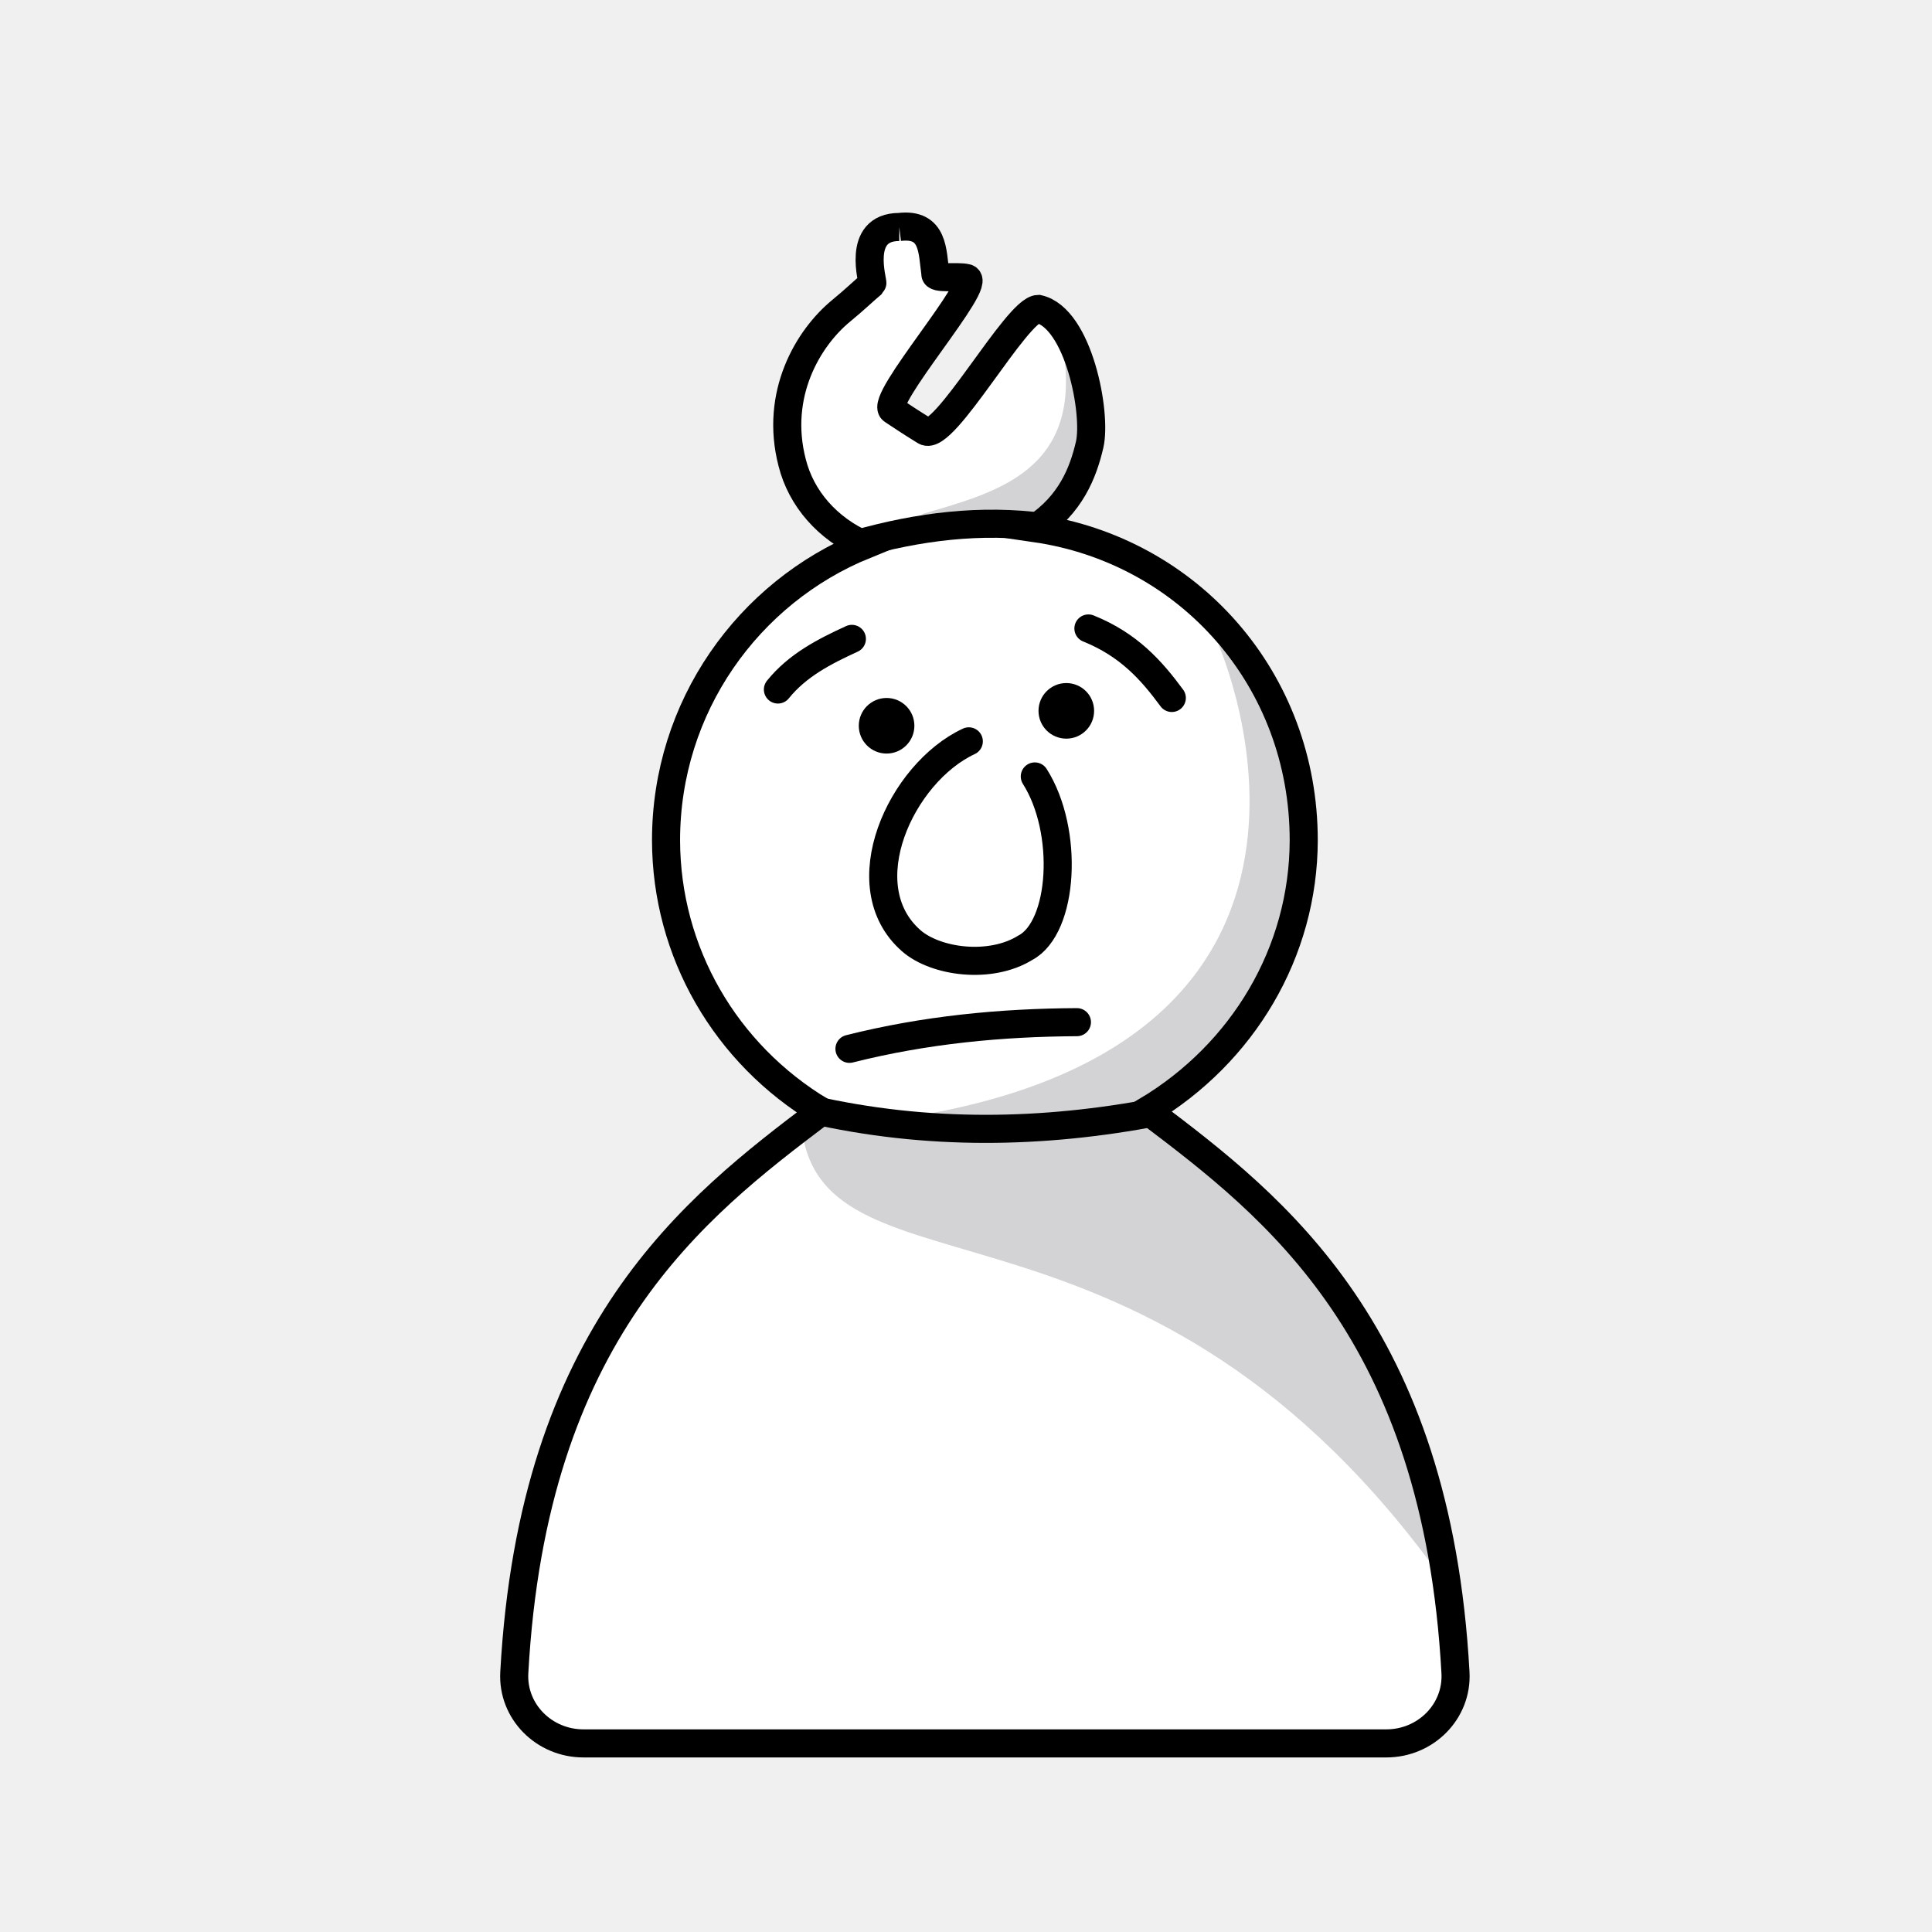
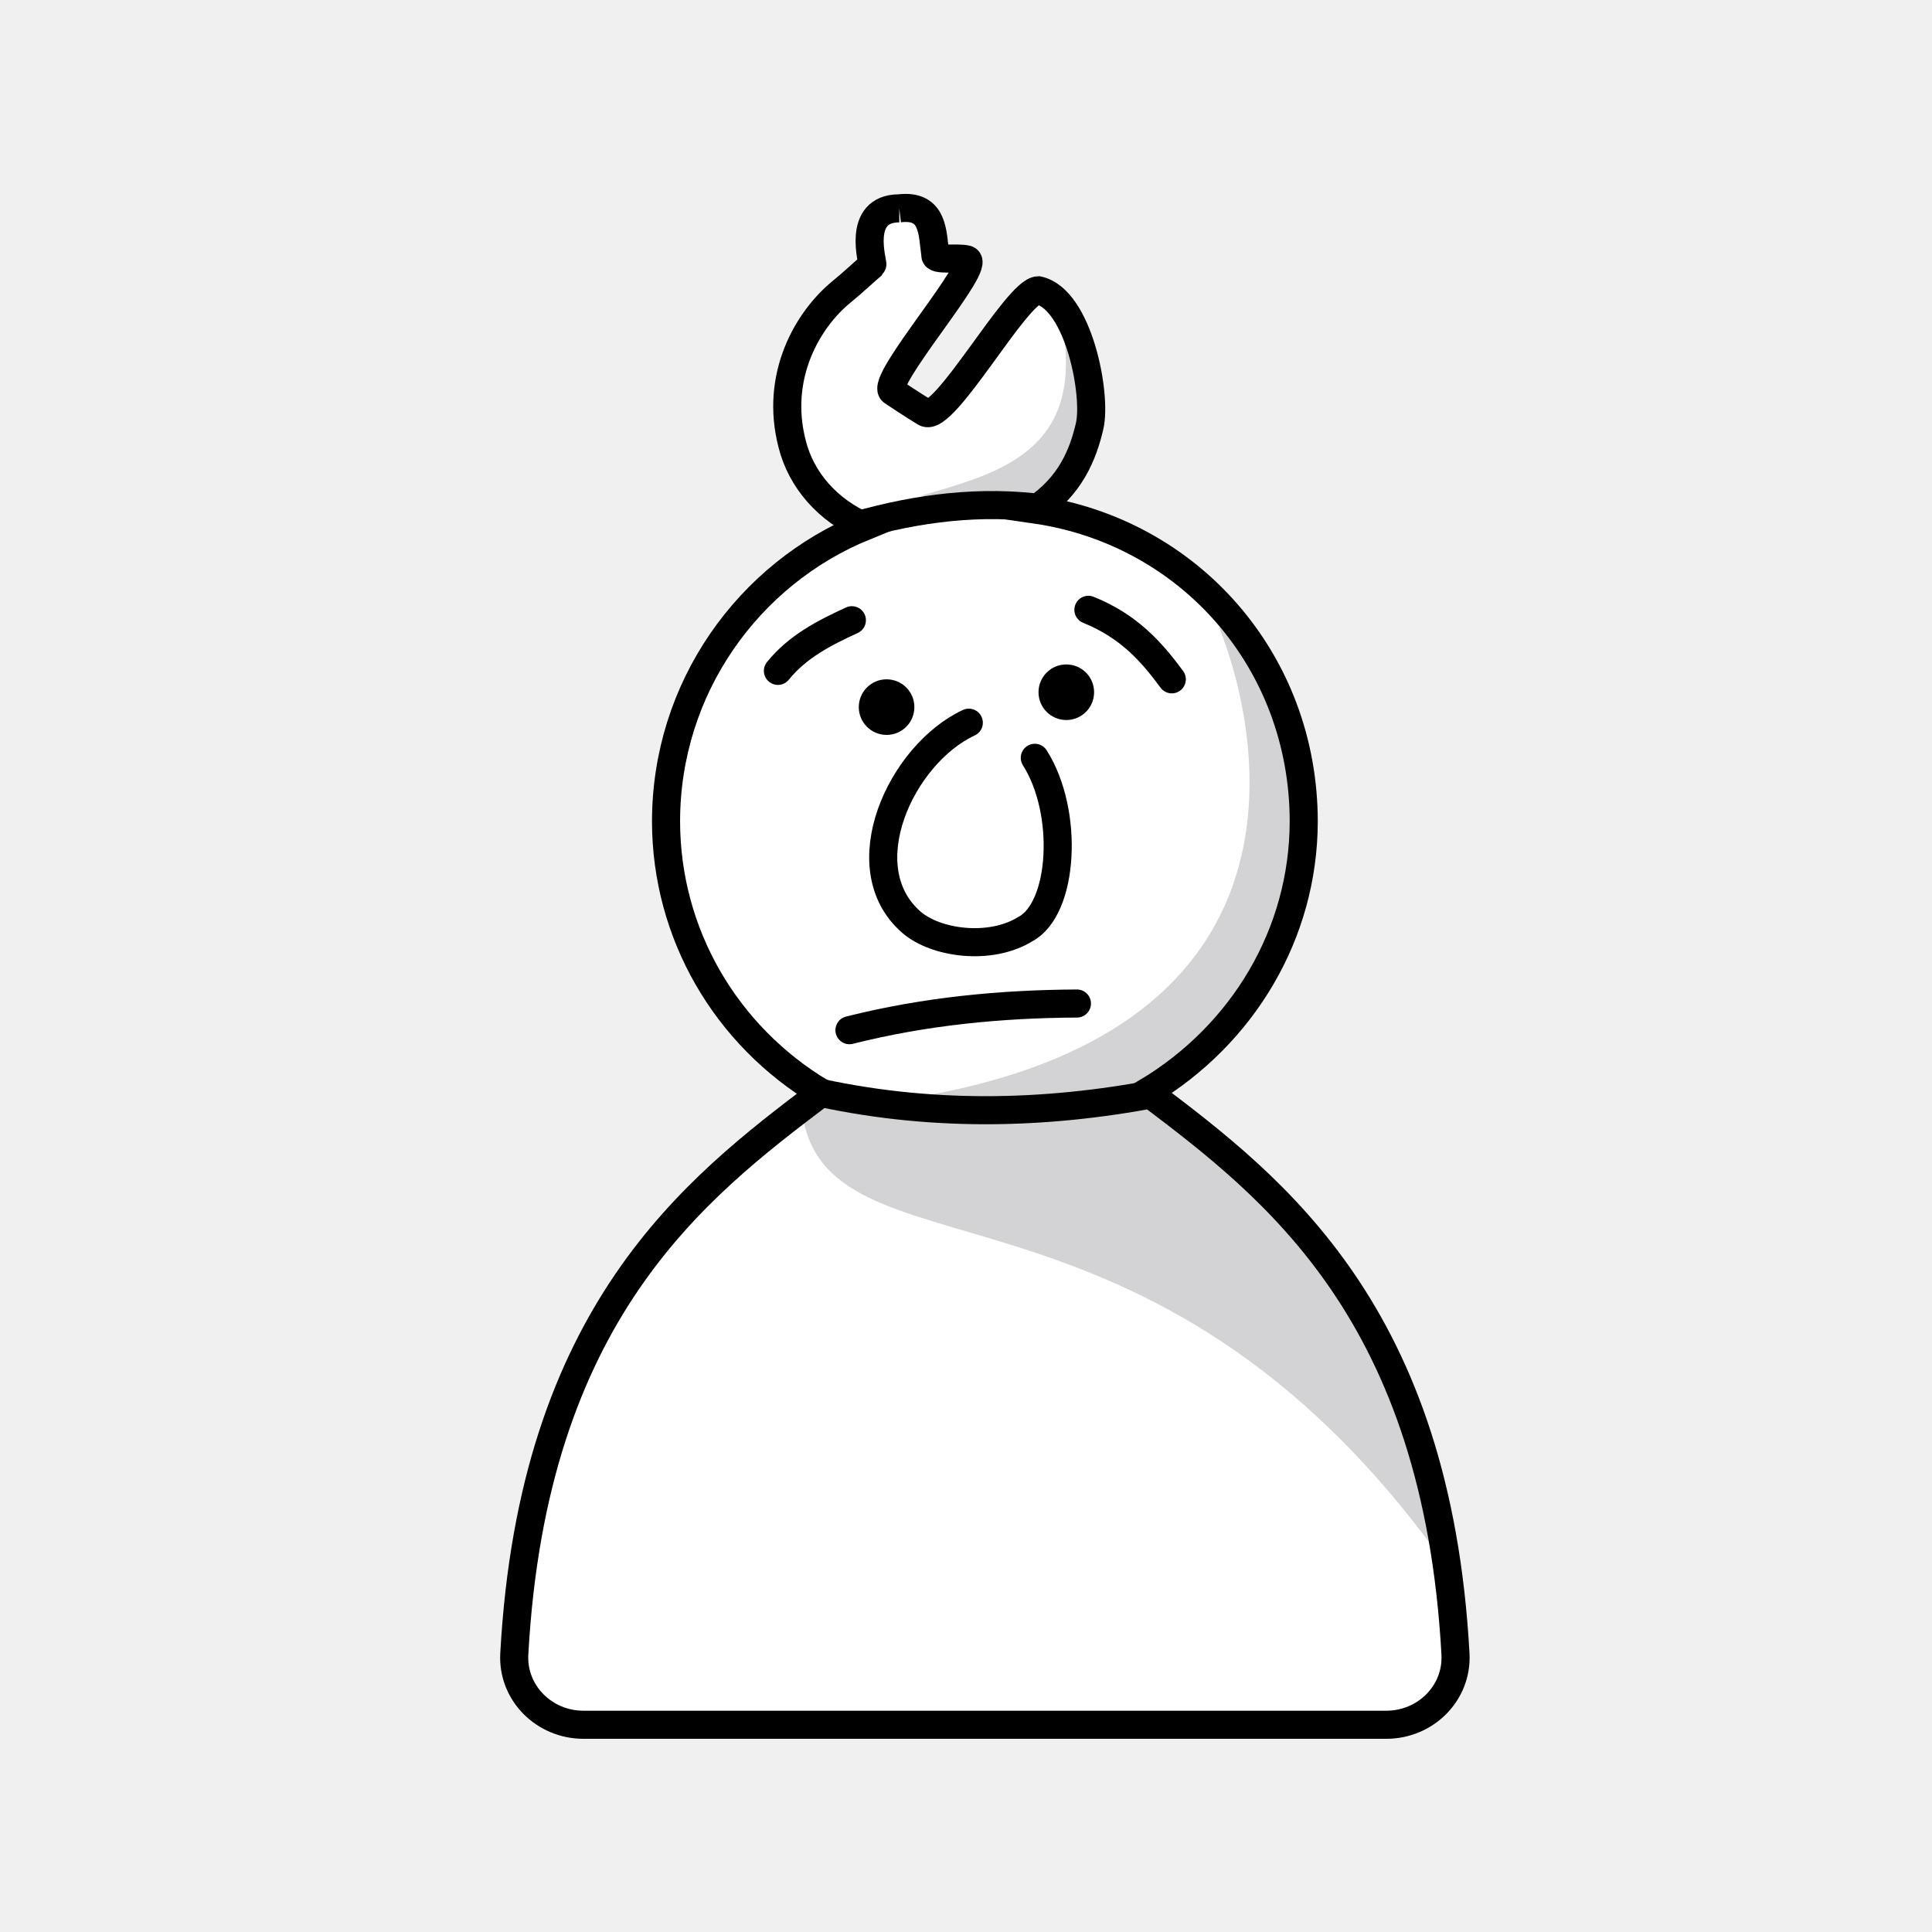
- <svg xmlns="http://www.w3.org/2000/svg" id="svg1" width="688" height="688" version="1.1" viewBox="0 0 688 688">
-   <g id="g1">
-     <path id="path2" d="m320.24 80.08c-15.649 0.001-9.143 19.797-9.59 20.18-2.941 2.443-6.103 5.559-11.08 9.645-11.851 9.73-23.782 29.804-17.475 54.092 3.227 12.851 12.601 23.517 25.783 29.34-41.463 16.913-70.697 57.608-70.697 105.15 0.08 39.837 21.137 76.088 55.314 96.555l-0.641 0.479c-44.556 33.681-102.07 78.089-108.71 199.35-0.762 13.909 10.663 25.215 24.596 25.215h285.97c13.932 0 25.358-11.305 24.596-25.215-6.642-121.26-64.153-165.67-108.71-199.35l-1.135-0.736c34.179-20.466 55.726-56.458 55.807-96.297-1.6e-4 -57.136-40.723-103.21-95.656-111.16 12.616-8.342 17.098-19.703 19.422-29.742 2.569-11.095-3.907-45.118-18.283-48.33-7.685 0.156-33.605 47.673-40.32 43.525-6.17-3.81-7.901-5.053-11.561-7.443-5.113-3.341 32.959-46.218 26.242-47.094-3.038-0.779-11.4 0.549-11.01-1.529-1.119-7.652-0.389-18.136-12.865-16.635z" fill="#fff" />
-     <path id="path10" d="m434 229.75c5.168 12.349 62.668 160.52-148.5 172 7.641 64.405 123.17 12.839 229 161.75-9.141-71.283-51.767-119.73-102-163l50-69c-3.051-35.2 2.359-78.564-28.5-101.75z" fill="#d3d3d6" />
-     <path id="path11" d="m378.32 122.47c8.114 45.457-23.86 52.877-50.219 60.675l46.669 6.364 16.263-37.477c-4.512-13.117 4.087-21.711-12.713-29.562z" fill="#d3d3d6" />
-     <path id="path3" d="m288.5 395c41.878 9.579 82.954 8.738 123.5 1" fill="none" stroke="#000" stroke-width="10" />
-     <path id="path9" d="m305 193.75c22.03-6.24 44.304-9.077 67-6" fill="none" stroke="#000" stroke-width="10" />
-     <path id="path8" d="m368.5 276.5c12.317 19.414 10.288 53.796-3.375 61-12.479 7.738-31.928 5.111-40.625-2.5-22.271-19.491-3.636-59.761 20.5-71" fill="none" stroke="#000" stroke-linecap="round" stroke-width="10" />
-     <path id="path7" d="m302.5 373.5c27-6.803 54-9.352 81-9.5" fill="none" stroke="#000" stroke-linecap="round" stroke-width="10" />
-     <circle id="path6" cx="315.72" cy="258.45" r="9.899" />
-     <circle id="circle6" cx="379.72" cy="253.14" r="9.899" />
-     <path id="path4" d="m417.29 248.55c-7.167-9.74-15.293-18.957-29.698-24.749" fill="none" stroke="#000" stroke-linecap="round" stroke-width="10" />
-     <path id="path5" d="m277.02 245.54c7.008-8.668 16.549-13.538 26.34-18.031" fill="none" stroke="#000" stroke-linecap="round" stroke-width="10" />
-     <path id="path1" d="m320.24 80.83c-15.649 0.001-9.143 19.797-9.59 20.18-2.941 2.443-6.103 5.559-11.08 9.645-11.851 9.73-23.782 29.804-17.475 54.092 3.227 12.851 12.601 23.517 25.783 29.34-41.463 16.913-70.697 57.608-70.697 105.15 0.08 39.837 21.137 76.088 55.314 96.555l-0.641 0.479c-44.556 33.681-102.07 78.089-108.71 199.35-0.762 13.909 10.663 25.215 24.596 25.215h285.97c13.932 0 25.358-11.305 24.596-25.215-6.642-121.26-64.153-165.67-108.71-199.35l-1.135-0.736c34.179-20.466 55.726-56.458 55.807-96.297-1.6e-4 -57.136-40.723-103.21-95.656-111.16 12.616-8.342 17.098-19.703 19.422-29.742 2.569-11.095-3.907-45.118-18.283-48.33-7.685 0.156-33.605 47.673-40.32 43.525-6.17-3.81-7.901-5.053-11.561-7.443-5.113-3.341 32.959-46.218 26.242-47.094-3.038-0.779-11.4 0.549-11.01-1.529-1.119-7.652-0.389-18.136-12.865-16.635z" fill="none" stroke="#000" stroke-width="10" />
+ <svg xmlns="http://www.w3.org/2000/svg" width="688" height="688" version="1.1" viewBox="0 0 688 688">
+   <g>
+     <g>
+       <path d="m320.24 73.442c-15.649 0.001-9.143 19.797-9.59 20.18-2.941 2.443-6.103 5.559-11.08 9.645-11.851 9.73-23.782 29.804-17.475 54.092 3.227 12.851 12.601 23.517 25.783 29.34-41.463 16.913-70.697 57.608-70.697 105.15 0.08 39.837 21.137 76.088 55.314 96.555l-0.641 0.479c-44.556 33.681-102.07 78.089-108.71 199.35-0.762 13.909 10.663 25.215 24.596 25.215h285.97c13.932 0 25.358-11.305 24.596-25.215-6.642-121.26-64.153-165.67-108.71-199.35l-1.135-0.736c34.179-20.466 55.726-56.458 55.807-96.297-1.6e-4 -57.136-40.723-103.21-95.656-111.16 12.616-8.342 17.098-19.703 19.422-29.742 2.569-11.095-3.907-45.118-18.283-48.33-7.685 0.156-33.605 47.673-40.32 43.525-6.17-3.81-7.901-5.053-11.561-7.443-5.113-3.341 32.959-46.218 26.242-47.094-3.038-0.779-11.4 0.549-11.01-1.529-1.119-7.652-0.389-18.136-12.865-16.635z" fill="#fff" />
+       <path d="m434 223.11c5.168 12.349 62.668 160.52-148.5 172 7.641 64.405 123.17 12.839 229 161.75-9.141-71.283-51.767-119.73-102-163l50-69c-3.051-35.2 2.359-78.564-28.5-101.75z" fill="#d3d3d6" />
+       <path d="m378.32 115.83c8.114 45.457-23.86 52.877-50.219 60.675l46.669 6.364 16.263-37.477c-4.512-13.117 4.087-21.711-12.713-29.562z" fill="#d3d3d6" />
+     </g>
+     <g fill="none" stroke="#000" stroke-width="10">
+       <path d="m288.5 388.36c41.878 9.579 82.954 8.738 123.5 1" />
+       <path d="m305 187.11c22.03-6.24 44.304-9.077 67-6" />
+       <path d="m368.5 269.86c12.317 19.414 10.288 53.796-3.375 61-12.479 7.738-31.928 5.111-40.625-2.5-22.271-19.491-3.636-59.761 20.5-71" stroke-linecap="round" />
+       <path d="m302.5 366.86c27-6.803 54-9.352 81-9.5" stroke-linecap="round" />
+     </g>
+     <circle cx="315.72" cy="251.81" r="9.899" />
+     <circle cx="379.72" cy="246.51" r="9.899" />
+     <g fill="none" stroke="#000" stroke-width="10">
+       <path d="m417.29 241.91c-7.167-9.74-15.293-18.957-29.698-24.749" stroke-linecap="round" />
+       <path d="m277.02 238.9c7.008-8.668 16.549-13.538 26.34-18.031" stroke-linecap="round" />
+       <path d="m320.24 74.192c-15.649 0.001-9.143 19.797-9.59 20.18-2.941 2.443-6.103 5.559-11.08 9.645-11.851 9.73-23.782 29.804-17.475 54.092 3.227 12.851 12.601 23.517 25.783 29.34-41.463 16.913-70.697 57.608-70.697 105.15 0.08 39.837 21.137 76.088 55.314 96.555l-0.641 0.479c-44.556 33.681-102.07 78.089-108.71 199.35-0.762 13.909 10.663 25.215 24.596 25.215h285.97c13.932 0 25.358-11.305 24.596-25.215-6.642-121.26-64.153-165.67-108.71-199.35l-1.135-0.736c34.179-20.466 55.726-56.458 55.807-96.297-1.6e-4 -57.136-40.723-103.21-95.656-111.16 12.616-8.342 17.098-19.703 19.422-29.742 2.569-11.095-3.907-45.118-18.283-48.33-7.685 0.156-33.605 47.673-40.32 43.525-6.17-3.81-7.901-5.053-11.561-7.443-5.113-3.341 32.959-46.218 26.242-47.094-3.038-0.779-11.4 0.549-11.01-1.529-1.119-7.652-0.389-18.136-12.865-16.635z" />
+     </g>
  </g>
</svg>
